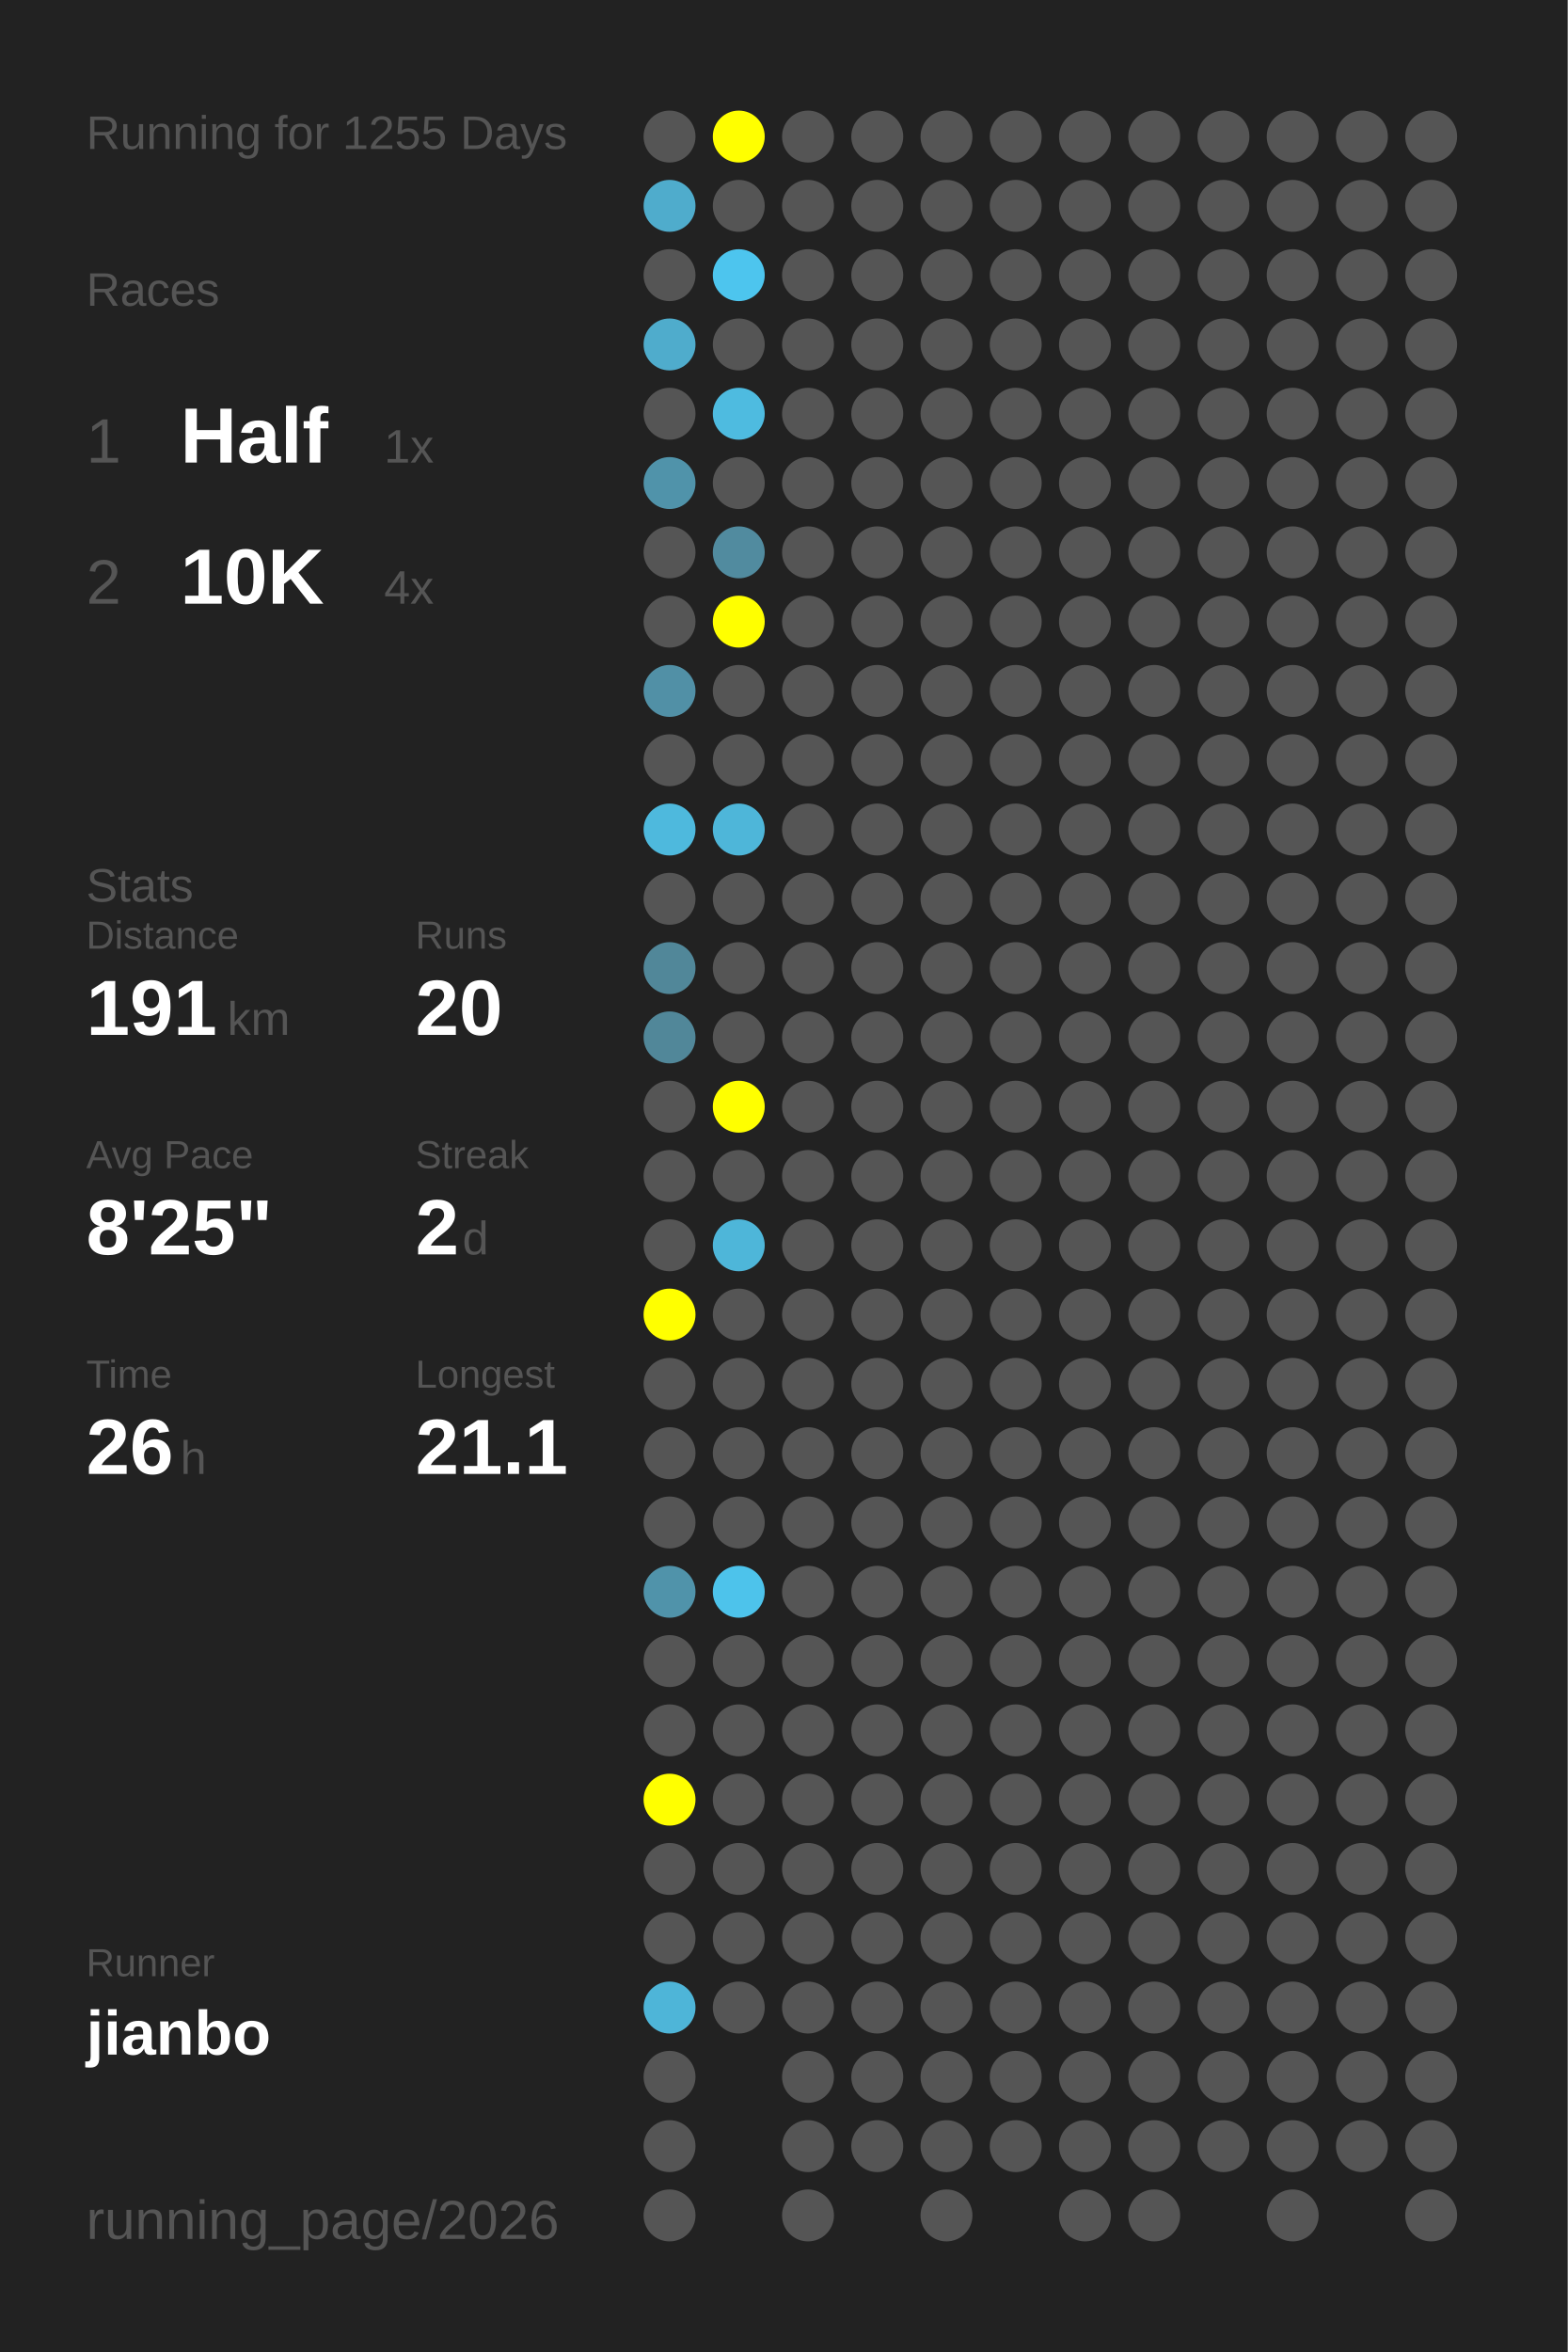
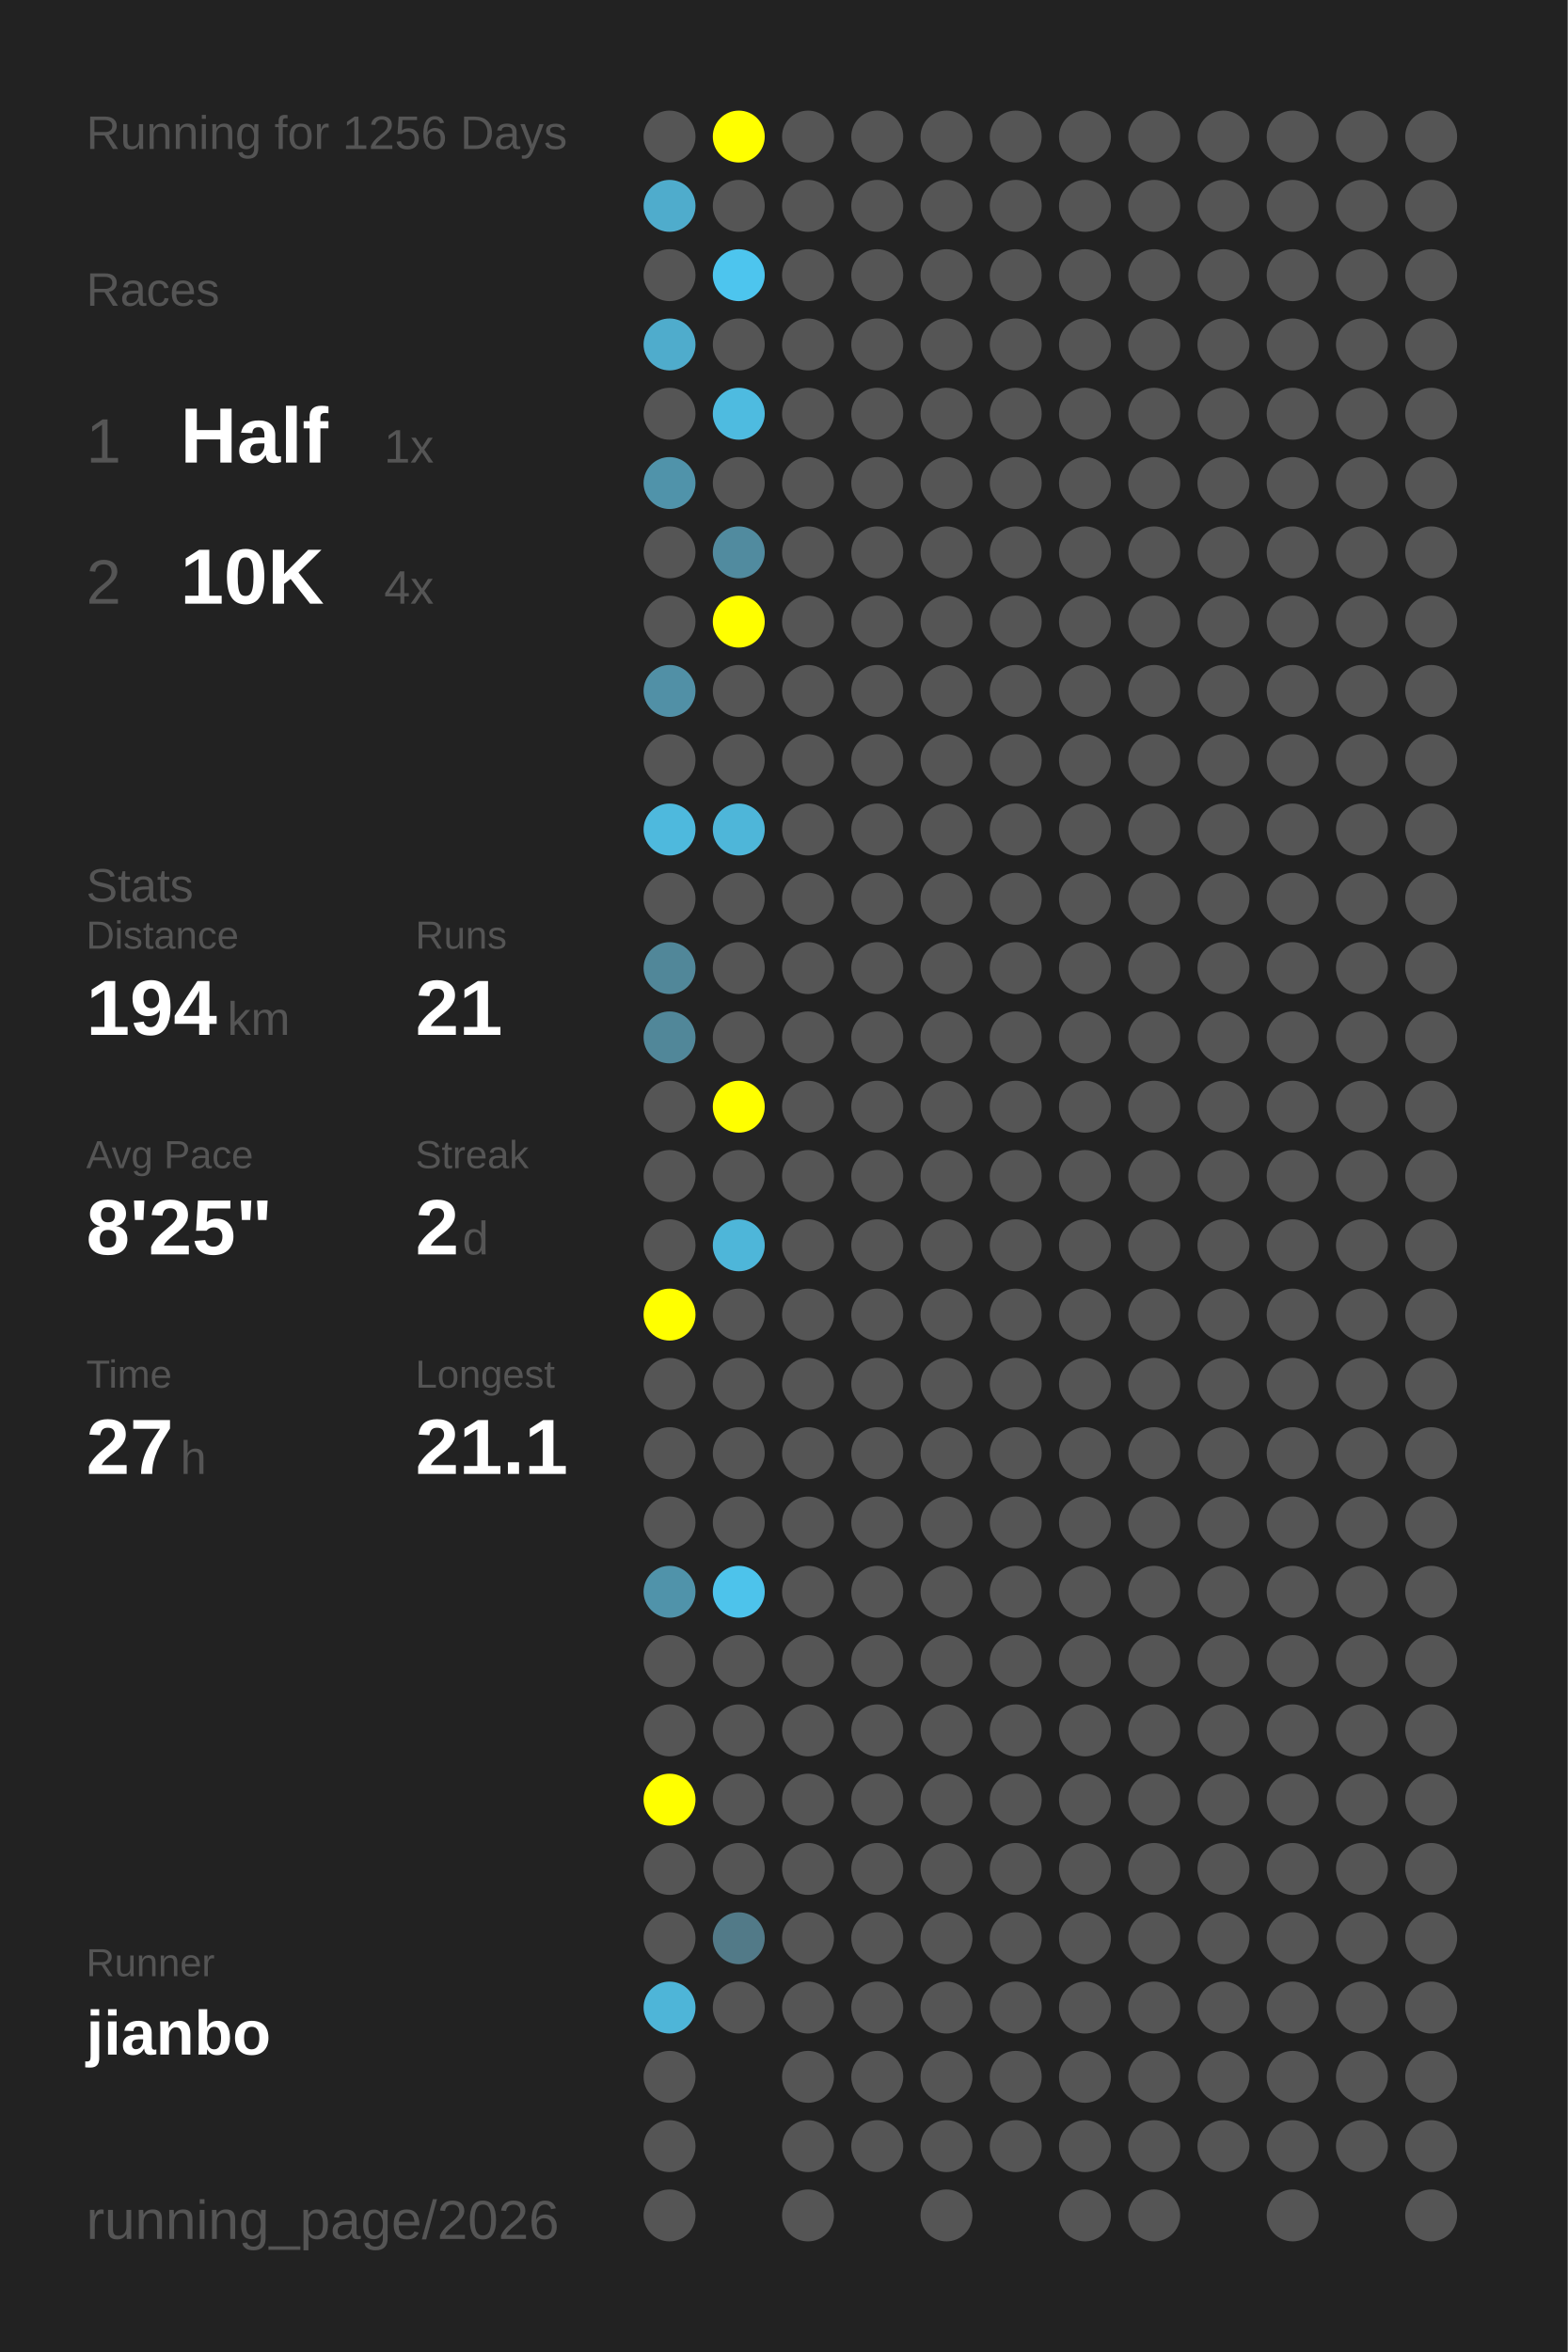
<svg xmlns="http://www.w3.org/2000/svg" baseProfile="full" height="300mm" version="1.1" viewBox="0,0,200,300" width="200mm">
  <defs />
  <rect fill="#222222" height="300" width="200" x="0" y="0" />
-   <text fill="#555555" style="font-size:6px; font-family:Arial;" x="11" y="19">Running for 1255 Days</text>
+   <text fill="#555555" style="font-size:6px; font-family:Arial;" x="11" y="19">Running for 1256 Days</text>
  <text fill="#555555" style="font-size:6px; font-family:Arial;" x="11" y="39">Races</text>
  <text fill="#555555" style="font-size:8px; font-family:Arial;" x="11" y="59">1</text>
  <text fill="#FFFFFF" style="font-size:10px; font-family:Arial; font-weight:bold;" x="23" y="59">Half</text>
  <text fill="#555555" style="font-size:6px; font-family:Arial;" x="49" y="59">1x</text>
  <text fill="#555555" style="font-size:8px; font-family:Arial;" x="11" y="77">2</text>
  <text fill="#FFFFFF" style="font-size:10px; font-family:Arial; font-weight:bold;" x="23" y="77">10K</text>
  <text fill="#555555" style="font-size:6px; font-family:Arial;" x="49" y="77">4x</text>
  <text fill="#555555" style="font-size:6px; font-family:Arial;" x="11" y="115">Stats</text>
  <text fill="#555555" style="font-size:5px; font-family:Arial;" x="11" y="121">Distance</text>
-   <text fill="#FFFFFF" style="font-size:10px; font-family:Arial; font-weight:bold;" x="11" y="132">191</text>
+   <text fill="#FFFFFF" style="font-size:10px; font-family:Arial; font-weight:bold;" x="11" y="132">194</text>
  <text fill="#555555" style="font-size:6px; font-family:Arial;" x="29" y="132">km</text>
  <text fill="#555555" style="font-size:5px; font-family:Arial;" x="53" y="121">Runs</text>
-   <text fill="#FFFFFF" style="font-size:10px; font-family:Arial; font-weight:bold;" x="53" y="132">20</text>
+   <text fill="#FFFFFF" style="font-size:10px; font-family:Arial; font-weight:bold;" x="53" y="132">21</text>
  <text fill="#555555" style="font-size:5px; font-family:Arial;" x="11" y="149">Avg Pace</text>
  <text fill="#FFFFFF" style="font-size:10px; font-family:Arial; font-weight:bold;" x="11" y="160">8'25"</text>
  <text fill="#555555" style="font-size:5px; font-family:Arial;" x="53" y="149">Streak</text>
  <text fill="#FFFFFF" style="font-size:10px; font-family:Arial; font-weight:bold;" x="53" y="160">2</text>
  <text fill="#555555" style="font-size:6px; font-family:Arial;" x="59" y="160">d</text>
  <text fill="#555555" style="font-size:5px; font-family:Arial;" x="11" y="177">Time</text>
-   <text fill="#FFFFFF" style="font-size:10px; font-family:Arial; font-weight:bold;" x="11" y="188">26</text>
+   <text fill="#FFFFFF" style="font-size:10px; font-family:Arial; font-weight:bold;" x="11" y="188">27</text>
  <text fill="#555555" style="font-size:6px; font-family:Arial;" x="23" y="188">h</text>
  <text fill="#555555" style="font-size:5px; font-family:Arial;" x="53" y="177">Longest</text>
  <text fill="#FFFFFF" style="font-size:10px; font-family:Arial; font-weight:bold;" x="53" y="188">21.1</text>
  <text fill="#555555" style="font-size:5px; font-family:Arial;" x="11" y="252.065">Runner</text>
  <text fill="#FFFFFF" style="font-size:8px; font-family:Arial; font-weight:bold;" x="11" y="262.065">jianbo</text>
  <text fill="#555555" style="font-size:7px; font-family:Arial;" x="11" y="285.581">running_page/2026</text>
  <circle cx="85.417" cy="17.419" fill="#555555" r="3.312" />
  <circle cx="85.417" cy="26.258" fill="#4faccc" r="3.312" />
  <circle cx="85.417" cy="35.097" fill="#555555" r="3.312" />
  <circle cx="85.417" cy="43.935" fill="#4faccc" r="3.312" />
  <circle cx="85.417" cy="52.774" fill="#555555" r="3.312" />
  <circle cx="85.417" cy="61.613" fill="#5093aa" r="3.312" />
  <circle cx="85.417" cy="70.452" fill="#555555" r="3.312" />
  <circle cx="85.417" cy="79.29" fill="#555555" r="3.312" />
  <circle cx="85.417" cy="88.129" fill="#5190a6" r="3.312" />
  <circle cx="85.417" cy="96.968" fill="#555555" r="3.312" />
  <circle cx="85.417" cy="105.806" fill="#4eb9dd" r="3.312" />
  <circle cx="85.417" cy="114.645" fill="#555555" r="3.312" />
  <circle cx="85.417" cy="123.484" fill="#518799" r="3.312" />
  <circle cx="85.417" cy="132.323" fill="#518799" r="3.312" />
  <circle cx="85.417" cy="141.161" fill="#555555" r="3.312" />
  <circle cx="85.417" cy="150" fill="#555555" r="3.312" />
  <circle cx="85.417" cy="158.839" fill="#555555" r="3.312" />
  <circle cx="85.417" cy="167.677" fill="#FFFF00" r="3.312" />
  <circle cx="85.417" cy="176.516" fill="#555555" r="3.312" />
  <circle cx="85.417" cy="185.355" fill="#555555" r="3.312" />
  <circle cx="85.417" cy="194.194" fill="#555555" r="3.312" />
  <circle cx="85.417" cy="203.032" fill="#5093aa" r="3.312" />
  <circle cx="85.417" cy="211.871" fill="#555555" r="3.312" />
  <circle cx="85.417" cy="220.71" fill="#555555" r="3.312" />
  <circle cx="85.417" cy="229.548" fill="#FFFF00" r="3.312" />
  <circle cx="85.417" cy="238.387" fill="#555555" r="3.312" />
  <circle cx="85.417" cy="247.226" fill="#555555" r="3.312" />
  <circle cx="85.417" cy="256.065" fill="#4eb5d8" r="3.312" />
  <circle cx="85.417" cy="264.903" fill="#555555" r="3.312" />
  <circle cx="85.417" cy="273.742" fill="#555555" r="3.312" />
  <circle cx="85.417" cy="282.581" fill="#555555" r="3.312" />
  <circle cx="94.25" cy="17.419" fill="#FFFF00" r="3.312" />
  <circle cx="94.25" cy="26.258" fill="#555555" r="3.312" />
  <circle cx="94.25" cy="35.097" fill="#4dc5ee" r="3.312" />
  <circle cx="94.25" cy="43.935" fill="#555555" r="3.312" />
  <circle cx="94.25" cy="52.774" fill="#4ebbe0" r="3.312" />
  <circle cx="94.25" cy="61.613" fill="#555555" r="3.312" />
  <circle cx="94.25" cy="70.452" fill="#518b9f" r="3.312" />
  <circle cx="94.25" cy="79.29" fill="#FFFF00" r="3.312" />
  <circle cx="94.25" cy="88.129" fill="#555555" r="3.312" />
  <circle cx="94.25" cy="96.968" fill="#555555" r="3.312" />
  <circle cx="94.25" cy="105.806" fill="#4eb6d9" r="3.312" />
  <circle cx="94.25" cy="114.645" fill="#555555" r="3.312" />
  <circle cx="94.25" cy="123.484" fill="#555555" r="3.312" />
  <circle cx="94.25" cy="132.323" fill="#555555" r="3.312" />
  <circle cx="94.25" cy="141.161" fill="#FFFF00" r="3.312" />
  <circle cx="94.25" cy="150" fill="#555555" r="3.312" />
  <circle cx="94.25" cy="158.839" fill="#4eb6d9" r="3.312" />
  <circle cx="94.25" cy="167.677" fill="#555555" r="3.312" />
  <circle cx="94.25" cy="176.516" fill="#555555" r="3.312" />
  <circle cx="94.25" cy="185.355" fill="#555555" r="3.312" />
  <circle cx="94.25" cy="194.194" fill="#555555" r="3.312" />
  <circle cx="94.25" cy="203.032" fill="#4dc3eb" r="3.312" />
  <circle cx="94.25" cy="211.871" fill="#555555" r="3.312" />
  <circle cx="94.25" cy="220.71" fill="#555555" r="3.312" />
  <circle cx="94.25" cy="229.548" fill="#555555" r="3.312" />
  <circle cx="94.25" cy="238.387" fill="#555555" r="3.312" />
-   <circle cx="94.25" cy="247.226" fill="#555555" r="3.312" />
+   <circle cx="94.25" cy="247.226" fill="#527a88" r="3.312" />
  <circle cx="94.25" cy="256.065" fill="#555555" r="3.312" />
  <circle cx="103.083" cy="17.419" fill="#555555" r="3.312" />
  <circle cx="103.083" cy="26.258" fill="#555555" r="3.312" />
  <circle cx="103.083" cy="35.097" fill="#555555" r="3.312" />
  <circle cx="103.083" cy="43.935" fill="#555555" r="3.312" />
  <circle cx="103.083" cy="52.774" fill="#555555" r="3.312" />
  <circle cx="103.083" cy="61.613" fill="#555555" r="3.312" />
  <circle cx="103.083" cy="70.452" fill="#555555" r="3.312" />
  <circle cx="103.083" cy="79.29" fill="#555555" r="3.312" />
  <circle cx="103.083" cy="88.129" fill="#555555" r="3.312" />
  <circle cx="103.083" cy="96.968" fill="#555555" r="3.312" />
  <circle cx="103.083" cy="105.806" fill="#555555" r="3.312" />
  <circle cx="103.083" cy="114.645" fill="#555555" r="3.312" />
  <circle cx="103.083" cy="123.484" fill="#555555" r="3.312" />
  <circle cx="103.083" cy="132.323" fill="#555555" r="3.312" />
  <circle cx="103.083" cy="141.161" fill="#555555" r="3.312" />
  <circle cx="103.083" cy="150" fill="#555555" r="3.312" />
  <circle cx="103.083" cy="158.839" fill="#555555" r="3.312" />
  <circle cx="103.083" cy="167.677" fill="#555555" r="3.312" />
  <circle cx="103.083" cy="176.516" fill="#555555" r="3.312" />
  <circle cx="103.083" cy="185.355" fill="#555555" r="3.312" />
  <circle cx="103.083" cy="194.194" fill="#555555" r="3.312" />
  <circle cx="103.083" cy="203.032" fill="#555555" r="3.312" />
  <circle cx="103.083" cy="211.871" fill="#555555" r="3.312" />
  <circle cx="103.083" cy="220.71" fill="#555555" r="3.312" />
  <circle cx="103.083" cy="229.548" fill="#555555" r="3.312" />
  <circle cx="103.083" cy="238.387" fill="#555555" r="3.312" />
  <circle cx="103.083" cy="247.226" fill="#555555" r="3.312" />
  <circle cx="103.083" cy="256.065" fill="#555555" r="3.312" />
  <circle cx="103.083" cy="264.903" fill="#555555" r="3.312" />
  <circle cx="103.083" cy="273.742" fill="#555555" r="3.312" />
  <circle cx="103.083" cy="282.581" fill="#555555" r="3.312" />
  <circle cx="111.917" cy="17.419" fill="#555555" r="3.312" />
  <circle cx="111.917" cy="26.258" fill="#555555" r="3.312" />
  <circle cx="111.917" cy="35.097" fill="#555555" r="3.312" />
  <circle cx="111.917" cy="43.935" fill="#555555" r="3.312" />
  <circle cx="111.917" cy="52.774" fill="#555555" r="3.312" />
  <circle cx="111.917" cy="61.613" fill="#555555" r="3.312" />
  <circle cx="111.917" cy="70.452" fill="#555555" r="3.312" />
  <circle cx="111.917" cy="79.29" fill="#555555" r="3.312" />
  <circle cx="111.917" cy="88.129" fill="#555555" r="3.312" />
  <circle cx="111.917" cy="96.968" fill="#555555" r="3.312" />
  <circle cx="111.917" cy="105.806" fill="#555555" r="3.312" />
  <circle cx="111.917" cy="114.645" fill="#555555" r="3.312" />
  <circle cx="111.917" cy="123.484" fill="#555555" r="3.312" />
  <circle cx="111.917" cy="132.323" fill="#555555" r="3.312" />
  <circle cx="111.917" cy="141.161" fill="#555555" r="3.312" />
  <circle cx="111.917" cy="150" fill="#555555" r="3.312" />
  <circle cx="111.917" cy="158.839" fill="#555555" r="3.312" />
  <circle cx="111.917" cy="167.677" fill="#555555" r="3.312" />
  <circle cx="111.917" cy="176.516" fill="#555555" r="3.312" />
  <circle cx="111.917" cy="185.355" fill="#555555" r="3.312" />
  <circle cx="111.917" cy="194.194" fill="#555555" r="3.312" />
  <circle cx="111.917" cy="203.032" fill="#555555" r="3.312" />
  <circle cx="111.917" cy="211.871" fill="#555555" r="3.312" />
  <circle cx="111.917" cy="220.71" fill="#555555" r="3.312" />
  <circle cx="111.917" cy="229.548" fill="#555555" r="3.312" />
  <circle cx="111.917" cy="238.387" fill="#555555" r="3.312" />
  <circle cx="111.917" cy="247.226" fill="#555555" r="3.312" />
  <circle cx="111.917" cy="256.065" fill="#555555" r="3.312" />
  <circle cx="111.917" cy="264.903" fill="#555555" r="3.312" />
  <circle cx="111.917" cy="273.742" fill="#555555" r="3.312" />
  <circle cx="120.75" cy="17.419" fill="#555555" r="3.312" />
  <circle cx="120.75" cy="26.258" fill="#555555" r="3.312" />
  <circle cx="120.75" cy="35.097" fill="#555555" r="3.312" />
  <circle cx="120.75" cy="43.935" fill="#555555" r="3.312" />
  <circle cx="120.75" cy="52.774" fill="#555555" r="3.312" />
  <circle cx="120.75" cy="61.613" fill="#555555" r="3.312" />
  <circle cx="120.75" cy="70.452" fill="#555555" r="3.312" />
  <circle cx="120.75" cy="79.29" fill="#555555" r="3.312" />
  <circle cx="120.75" cy="88.129" fill="#555555" r="3.312" />
  <circle cx="120.75" cy="96.968" fill="#555555" r="3.312" />
  <circle cx="120.75" cy="105.806" fill="#555555" r="3.312" />
  <circle cx="120.75" cy="114.645" fill="#555555" r="3.312" />
  <circle cx="120.75" cy="123.484" fill="#555555" r="3.312" />
  <circle cx="120.75" cy="132.323" fill="#555555" r="3.312" />
  <circle cx="120.75" cy="141.161" fill="#555555" r="3.312" />
  <circle cx="120.75" cy="150" fill="#555555" r="3.312" />
  <circle cx="120.75" cy="158.839" fill="#555555" r="3.312" />
  <circle cx="120.75" cy="167.677" fill="#555555" r="3.312" />
  <circle cx="120.75" cy="176.516" fill="#555555" r="3.312" />
  <circle cx="120.75" cy="185.355" fill="#555555" r="3.312" />
  <circle cx="120.75" cy="194.194" fill="#555555" r="3.312" />
  <circle cx="120.75" cy="203.032" fill="#555555" r="3.312" />
  <circle cx="120.75" cy="211.871" fill="#555555" r="3.312" />
  <circle cx="120.75" cy="220.71" fill="#555555" r="3.312" />
  <circle cx="120.75" cy="229.548" fill="#555555" r="3.312" />
  <circle cx="120.75" cy="238.387" fill="#555555" r="3.312" />
  <circle cx="120.75" cy="247.226" fill="#555555" r="3.312" />
  <circle cx="120.75" cy="256.065" fill="#555555" r="3.312" />
  <circle cx="120.75" cy="264.903" fill="#555555" r="3.312" />
  <circle cx="120.75" cy="273.742" fill="#555555" r="3.312" />
  <circle cx="120.75" cy="282.581" fill="#555555" r="3.312" />
  <circle cx="129.583" cy="17.419" fill="#555555" r="3.312" />
  <circle cx="129.583" cy="26.258" fill="#555555" r="3.312" />
  <circle cx="129.583" cy="35.097" fill="#555555" r="3.312" />
  <circle cx="129.583" cy="43.935" fill="#555555" r="3.312" />
  <circle cx="129.583" cy="52.774" fill="#555555" r="3.312" />
  <circle cx="129.583" cy="61.613" fill="#555555" r="3.312" />
  <circle cx="129.583" cy="70.452" fill="#555555" r="3.312" />
  <circle cx="129.583" cy="79.29" fill="#555555" r="3.312" />
  <circle cx="129.583" cy="88.129" fill="#555555" r="3.312" />
  <circle cx="129.583" cy="96.968" fill="#555555" r="3.312" />
  <circle cx="129.583" cy="105.806" fill="#555555" r="3.312" />
  <circle cx="129.583" cy="114.645" fill="#555555" r="3.312" />
  <circle cx="129.583" cy="123.484" fill="#555555" r="3.312" />
  <circle cx="129.583" cy="132.323" fill="#555555" r="3.312" />
  <circle cx="129.583" cy="141.161" fill="#555555" r="3.312" />
  <circle cx="129.583" cy="150" fill="#555555" r="3.312" />
  <circle cx="129.583" cy="158.839" fill="#555555" r="3.312" />
  <circle cx="129.583" cy="167.677" fill="#555555" r="3.312" />
  <circle cx="129.583" cy="176.516" fill="#555555" r="3.312" />
  <circle cx="129.583" cy="185.355" fill="#555555" r="3.312" />
  <circle cx="129.583" cy="194.194" fill="#555555" r="3.312" />
  <circle cx="129.583" cy="203.032" fill="#555555" r="3.312" />
  <circle cx="129.583" cy="211.871" fill="#555555" r="3.312" />
  <circle cx="129.583" cy="220.71" fill="#555555" r="3.312" />
  <circle cx="129.583" cy="229.548" fill="#555555" r="3.312" />
  <circle cx="129.583" cy="238.387" fill="#555555" r="3.312" />
  <circle cx="129.583" cy="247.226" fill="#555555" r="3.312" />
  <circle cx="129.583" cy="256.065" fill="#555555" r="3.312" />
  <circle cx="129.583" cy="264.903" fill="#555555" r="3.312" />
  <circle cx="129.583" cy="273.742" fill="#555555" r="3.312" />
  <circle cx="138.417" cy="17.419" fill="#555555" r="3.312" />
  <circle cx="138.417" cy="26.258" fill="#555555" r="3.312" />
  <circle cx="138.417" cy="35.097" fill="#555555" r="3.312" />
  <circle cx="138.417" cy="43.935" fill="#555555" r="3.312" />
  <circle cx="138.417" cy="52.774" fill="#555555" r="3.312" />
  <circle cx="138.417" cy="61.613" fill="#555555" r="3.312" />
  <circle cx="138.417" cy="70.452" fill="#555555" r="3.312" />
  <circle cx="138.417" cy="79.29" fill="#555555" r="3.312" />
  <circle cx="138.417" cy="88.129" fill="#555555" r="3.312" />
  <circle cx="138.417" cy="96.968" fill="#555555" r="3.312" />
  <circle cx="138.417" cy="105.806" fill="#555555" r="3.312" />
  <circle cx="138.417" cy="114.645" fill="#555555" r="3.312" />
  <circle cx="138.417" cy="123.484" fill="#555555" r="3.312" />
  <circle cx="138.417" cy="132.323" fill="#555555" r="3.312" />
  <circle cx="138.417" cy="141.161" fill="#555555" r="3.312" />
  <circle cx="138.417" cy="150" fill="#555555" r="3.312" />
  <circle cx="138.417" cy="158.839" fill="#555555" r="3.312" />
  <circle cx="138.417" cy="167.677" fill="#555555" r="3.312" />
  <circle cx="138.417" cy="176.516" fill="#555555" r="3.312" />
  <circle cx="138.417" cy="185.355" fill="#555555" r="3.312" />
  <circle cx="138.417" cy="194.194" fill="#555555" r="3.312" />
  <circle cx="138.417" cy="203.032" fill="#555555" r="3.312" />
  <circle cx="138.417" cy="211.871" fill="#555555" r="3.312" />
  <circle cx="138.417" cy="220.71" fill="#555555" r="3.312" />
  <circle cx="138.417" cy="229.548" fill="#555555" r="3.312" />
  <circle cx="138.417" cy="238.387" fill="#555555" r="3.312" />
  <circle cx="138.417" cy="247.226" fill="#555555" r="3.312" />
  <circle cx="138.417" cy="256.065" fill="#555555" r="3.312" />
  <circle cx="138.417" cy="264.903" fill="#555555" r="3.312" />
  <circle cx="138.417" cy="273.742" fill="#555555" r="3.312" />
  <circle cx="138.417" cy="282.581" fill="#555555" r="3.312" />
  <circle cx="147.25" cy="17.419" fill="#555555" r="3.312" />
  <circle cx="147.25" cy="26.258" fill="#555555" r="3.312" />
  <circle cx="147.25" cy="35.097" fill="#555555" r="3.312" />
  <circle cx="147.25" cy="43.935" fill="#555555" r="3.312" />
  <circle cx="147.25" cy="52.774" fill="#555555" r="3.312" />
  <circle cx="147.25" cy="61.613" fill="#555555" r="3.312" />
  <circle cx="147.25" cy="70.452" fill="#555555" r="3.312" />
  <circle cx="147.25" cy="79.29" fill="#555555" r="3.312" />
  <circle cx="147.25" cy="88.129" fill="#555555" r="3.312" />
  <circle cx="147.25" cy="96.968" fill="#555555" r="3.312" />
  <circle cx="147.25" cy="105.806" fill="#555555" r="3.312" />
  <circle cx="147.25" cy="114.645" fill="#555555" r="3.312" />
  <circle cx="147.25" cy="123.484" fill="#555555" r="3.312" />
  <circle cx="147.25" cy="132.323" fill="#555555" r="3.312" />
  <circle cx="147.25" cy="141.161" fill="#555555" r="3.312" />
  <circle cx="147.25" cy="150" fill="#555555" r="3.312" />
  <circle cx="147.25" cy="158.839" fill="#555555" r="3.312" />
  <circle cx="147.25" cy="167.677" fill="#555555" r="3.312" />
  <circle cx="147.25" cy="176.516" fill="#555555" r="3.312" />
  <circle cx="147.25" cy="185.355" fill="#555555" r="3.312" />
  <circle cx="147.25" cy="194.194" fill="#555555" r="3.312" />
  <circle cx="147.25" cy="203.032" fill="#555555" r="3.312" />
  <circle cx="147.25" cy="211.871" fill="#555555" r="3.312" />
  <circle cx="147.25" cy="220.71" fill="#555555" r="3.312" />
  <circle cx="147.25" cy="229.548" fill="#555555" r="3.312" />
  <circle cx="147.25" cy="238.387" fill="#555555" r="3.312" />
  <circle cx="147.25" cy="247.226" fill="#555555" r="3.312" />
  <circle cx="147.25" cy="256.065" fill="#555555" r="3.312" />
  <circle cx="147.25" cy="264.903" fill="#555555" r="3.312" />
  <circle cx="147.25" cy="273.742" fill="#555555" r="3.312" />
  <circle cx="147.25" cy="282.581" fill="#555555" r="3.312" />
  <circle cx="156.083" cy="17.419" fill="#555555" r="3.312" />
  <circle cx="156.083" cy="26.258" fill="#555555" r="3.312" />
  <circle cx="156.083" cy="35.097" fill="#555555" r="3.312" />
  <circle cx="156.083" cy="43.935" fill="#555555" r="3.312" />
  <circle cx="156.083" cy="52.774" fill="#555555" r="3.312" />
  <circle cx="156.083" cy="61.613" fill="#555555" r="3.312" />
  <circle cx="156.083" cy="70.452" fill="#555555" r="3.312" />
  <circle cx="156.083" cy="79.29" fill="#555555" r="3.312" />
  <circle cx="156.083" cy="88.129" fill="#555555" r="3.312" />
  <circle cx="156.083" cy="96.968" fill="#555555" r="3.312" />
  <circle cx="156.083" cy="105.806" fill="#555555" r="3.312" />
  <circle cx="156.083" cy="114.645" fill="#555555" r="3.312" />
  <circle cx="156.083" cy="123.484" fill="#555555" r="3.312" />
  <circle cx="156.083" cy="132.323" fill="#555555" r="3.312" />
  <circle cx="156.083" cy="141.161" fill="#555555" r="3.312" />
  <circle cx="156.083" cy="150" fill="#555555" r="3.312" />
  <circle cx="156.083" cy="158.839" fill="#555555" r="3.312" />
  <circle cx="156.083" cy="167.677" fill="#555555" r="3.312" />
  <circle cx="156.083" cy="176.516" fill="#555555" r="3.312" />
  <circle cx="156.083" cy="185.355" fill="#555555" r="3.312" />
  <circle cx="156.083" cy="194.194" fill="#555555" r="3.312" />
  <circle cx="156.083" cy="203.032" fill="#555555" r="3.312" />
  <circle cx="156.083" cy="211.871" fill="#555555" r="3.312" />
  <circle cx="156.083" cy="220.71" fill="#555555" r="3.312" />
  <circle cx="156.083" cy="229.548" fill="#555555" r="3.312" />
  <circle cx="156.083" cy="238.387" fill="#555555" r="3.312" />
  <circle cx="156.083" cy="247.226" fill="#555555" r="3.312" />
  <circle cx="156.083" cy="256.065" fill="#555555" r="3.312" />
  <circle cx="156.083" cy="264.903" fill="#555555" r="3.312" />
  <circle cx="156.083" cy="273.742" fill="#555555" r="3.312" />
  <circle cx="164.917" cy="17.419" fill="#555555" r="3.312" />
  <circle cx="164.917" cy="26.258" fill="#555555" r="3.312" />
  <circle cx="164.917" cy="35.097" fill="#555555" r="3.312" />
  <circle cx="164.917" cy="43.935" fill="#555555" r="3.312" />
  <circle cx="164.917" cy="52.774" fill="#555555" r="3.312" />
  <circle cx="164.917" cy="61.613" fill="#555555" r="3.312" />
  <circle cx="164.917" cy="70.452" fill="#555555" r="3.312" />
  <circle cx="164.917" cy="79.29" fill="#555555" r="3.312" />
  <circle cx="164.917" cy="88.129" fill="#555555" r="3.312" />
  <circle cx="164.917" cy="96.968" fill="#555555" r="3.312" />
  <circle cx="164.917" cy="105.806" fill="#555555" r="3.312" />
  <circle cx="164.917" cy="114.645" fill="#555555" r="3.312" />
  <circle cx="164.917" cy="123.484" fill="#555555" r="3.312" />
  <circle cx="164.917" cy="132.323" fill="#555555" r="3.312" />
  <circle cx="164.917" cy="141.161" fill="#555555" r="3.312" />
  <circle cx="164.917" cy="150" fill="#555555" r="3.312" />
  <circle cx="164.917" cy="158.839" fill="#555555" r="3.312" />
  <circle cx="164.917" cy="167.677" fill="#555555" r="3.312" />
  <circle cx="164.917" cy="176.516" fill="#555555" r="3.312" />
  <circle cx="164.917" cy="185.355" fill="#555555" r="3.312" />
  <circle cx="164.917" cy="194.194" fill="#555555" r="3.312" />
  <circle cx="164.917" cy="203.032" fill="#555555" r="3.312" />
  <circle cx="164.917" cy="211.871" fill="#555555" r="3.312" />
  <circle cx="164.917" cy="220.71" fill="#555555" r="3.312" />
  <circle cx="164.917" cy="229.548" fill="#555555" r="3.312" />
  <circle cx="164.917" cy="238.387" fill="#555555" r="3.312" />
  <circle cx="164.917" cy="247.226" fill="#555555" r="3.312" />
  <circle cx="164.917" cy="256.065" fill="#555555" r="3.312" />
  <circle cx="164.917" cy="264.903" fill="#555555" r="3.312" />
  <circle cx="164.917" cy="273.742" fill="#555555" r="3.312" />
  <circle cx="164.917" cy="282.581" fill="#555555" r="3.312" />
  <circle cx="173.75" cy="17.419" fill="#555555" r="3.312" />
  <circle cx="173.75" cy="26.258" fill="#555555" r="3.312" />
  <circle cx="173.75" cy="35.097" fill="#555555" r="3.312" />
  <circle cx="173.75" cy="43.935" fill="#555555" r="3.312" />
  <circle cx="173.75" cy="52.774" fill="#555555" r="3.312" />
  <circle cx="173.75" cy="61.613" fill="#555555" r="3.312" />
  <circle cx="173.75" cy="70.452" fill="#555555" r="3.312" />
  <circle cx="173.75" cy="79.29" fill="#555555" r="3.312" />
  <circle cx="173.75" cy="88.129" fill="#555555" r="3.312" />
  <circle cx="173.75" cy="96.968" fill="#555555" r="3.312" />
  <circle cx="173.75" cy="105.806" fill="#555555" r="3.312" />
  <circle cx="173.75" cy="114.645" fill="#555555" r="3.312" />
  <circle cx="173.75" cy="123.484" fill="#555555" r="3.312" />
  <circle cx="173.75" cy="132.323" fill="#555555" r="3.312" />
  <circle cx="173.75" cy="141.161" fill="#555555" r="3.312" />
  <circle cx="173.75" cy="150" fill="#555555" r="3.312" />
  <circle cx="173.75" cy="158.839" fill="#555555" r="3.312" />
  <circle cx="173.75" cy="167.677" fill="#555555" r="3.312" />
  <circle cx="173.75" cy="176.516" fill="#555555" r="3.312" />
  <circle cx="173.75" cy="185.355" fill="#555555" r="3.312" />
  <circle cx="173.75" cy="194.194" fill="#555555" r="3.312" />
  <circle cx="173.75" cy="203.032" fill="#555555" r="3.312" />
  <circle cx="173.75" cy="211.871" fill="#555555" r="3.312" />
  <circle cx="173.75" cy="220.71" fill="#555555" r="3.312" />
  <circle cx="173.75" cy="229.548" fill="#555555" r="3.312" />
  <circle cx="173.75" cy="238.387" fill="#555555" r="3.312" />
  <circle cx="173.75" cy="247.226" fill="#555555" r="3.312" />
  <circle cx="173.75" cy="256.065" fill="#555555" r="3.312" />
  <circle cx="173.75" cy="264.903" fill="#555555" r="3.312" />
  <circle cx="173.75" cy="273.742" fill="#555555" r="3.312" />
  <circle cx="182.583" cy="17.419" fill="#555555" r="3.312" />
  <circle cx="182.583" cy="26.258" fill="#555555" r="3.312" />
  <circle cx="182.583" cy="35.097" fill="#555555" r="3.312" />
  <circle cx="182.583" cy="43.935" fill="#555555" r="3.312" />
  <circle cx="182.583" cy="52.774" fill="#555555" r="3.312" />
  <circle cx="182.583" cy="61.613" fill="#555555" r="3.312" />
  <circle cx="182.583" cy="70.452" fill="#555555" r="3.312" />
  <circle cx="182.583" cy="79.29" fill="#555555" r="3.312" />
  <circle cx="182.583" cy="88.129" fill="#555555" r="3.312" />
  <circle cx="182.583" cy="96.968" fill="#555555" r="3.312" />
  <circle cx="182.583" cy="105.806" fill="#555555" r="3.312" />
  <circle cx="182.583" cy="114.645" fill="#555555" r="3.312" />
  <circle cx="182.583" cy="123.484" fill="#555555" r="3.312" />
  <circle cx="182.583" cy="132.323" fill="#555555" r="3.312" />
  <circle cx="182.583" cy="141.161" fill="#555555" r="3.312" />
  <circle cx="182.583" cy="150" fill="#555555" r="3.312" />
  <circle cx="182.583" cy="158.839" fill="#555555" r="3.312" />
  <circle cx="182.583" cy="167.677" fill="#555555" r="3.312" />
  <circle cx="182.583" cy="176.516" fill="#555555" r="3.312" />
  <circle cx="182.583" cy="185.355" fill="#555555" r="3.312" />
  <circle cx="182.583" cy="194.194" fill="#555555" r="3.312" />
  <circle cx="182.583" cy="203.032" fill="#555555" r="3.312" />
  <circle cx="182.583" cy="211.871" fill="#555555" r="3.312" />
  <circle cx="182.583" cy="220.71" fill="#555555" r="3.312" />
  <circle cx="182.583" cy="229.548" fill="#555555" r="3.312" />
  <circle cx="182.583" cy="238.387" fill="#555555" r="3.312" />
  <circle cx="182.583" cy="247.226" fill="#555555" r="3.312" />
  <circle cx="182.583" cy="256.065" fill="#555555" r="3.312" />
  <circle cx="182.583" cy="264.903" fill="#555555" r="3.312" />
  <circle cx="182.583" cy="273.742" fill="#555555" r="3.312" />
  <circle cx="182.583" cy="282.581" fill="#555555" r="3.312" />
</svg>
